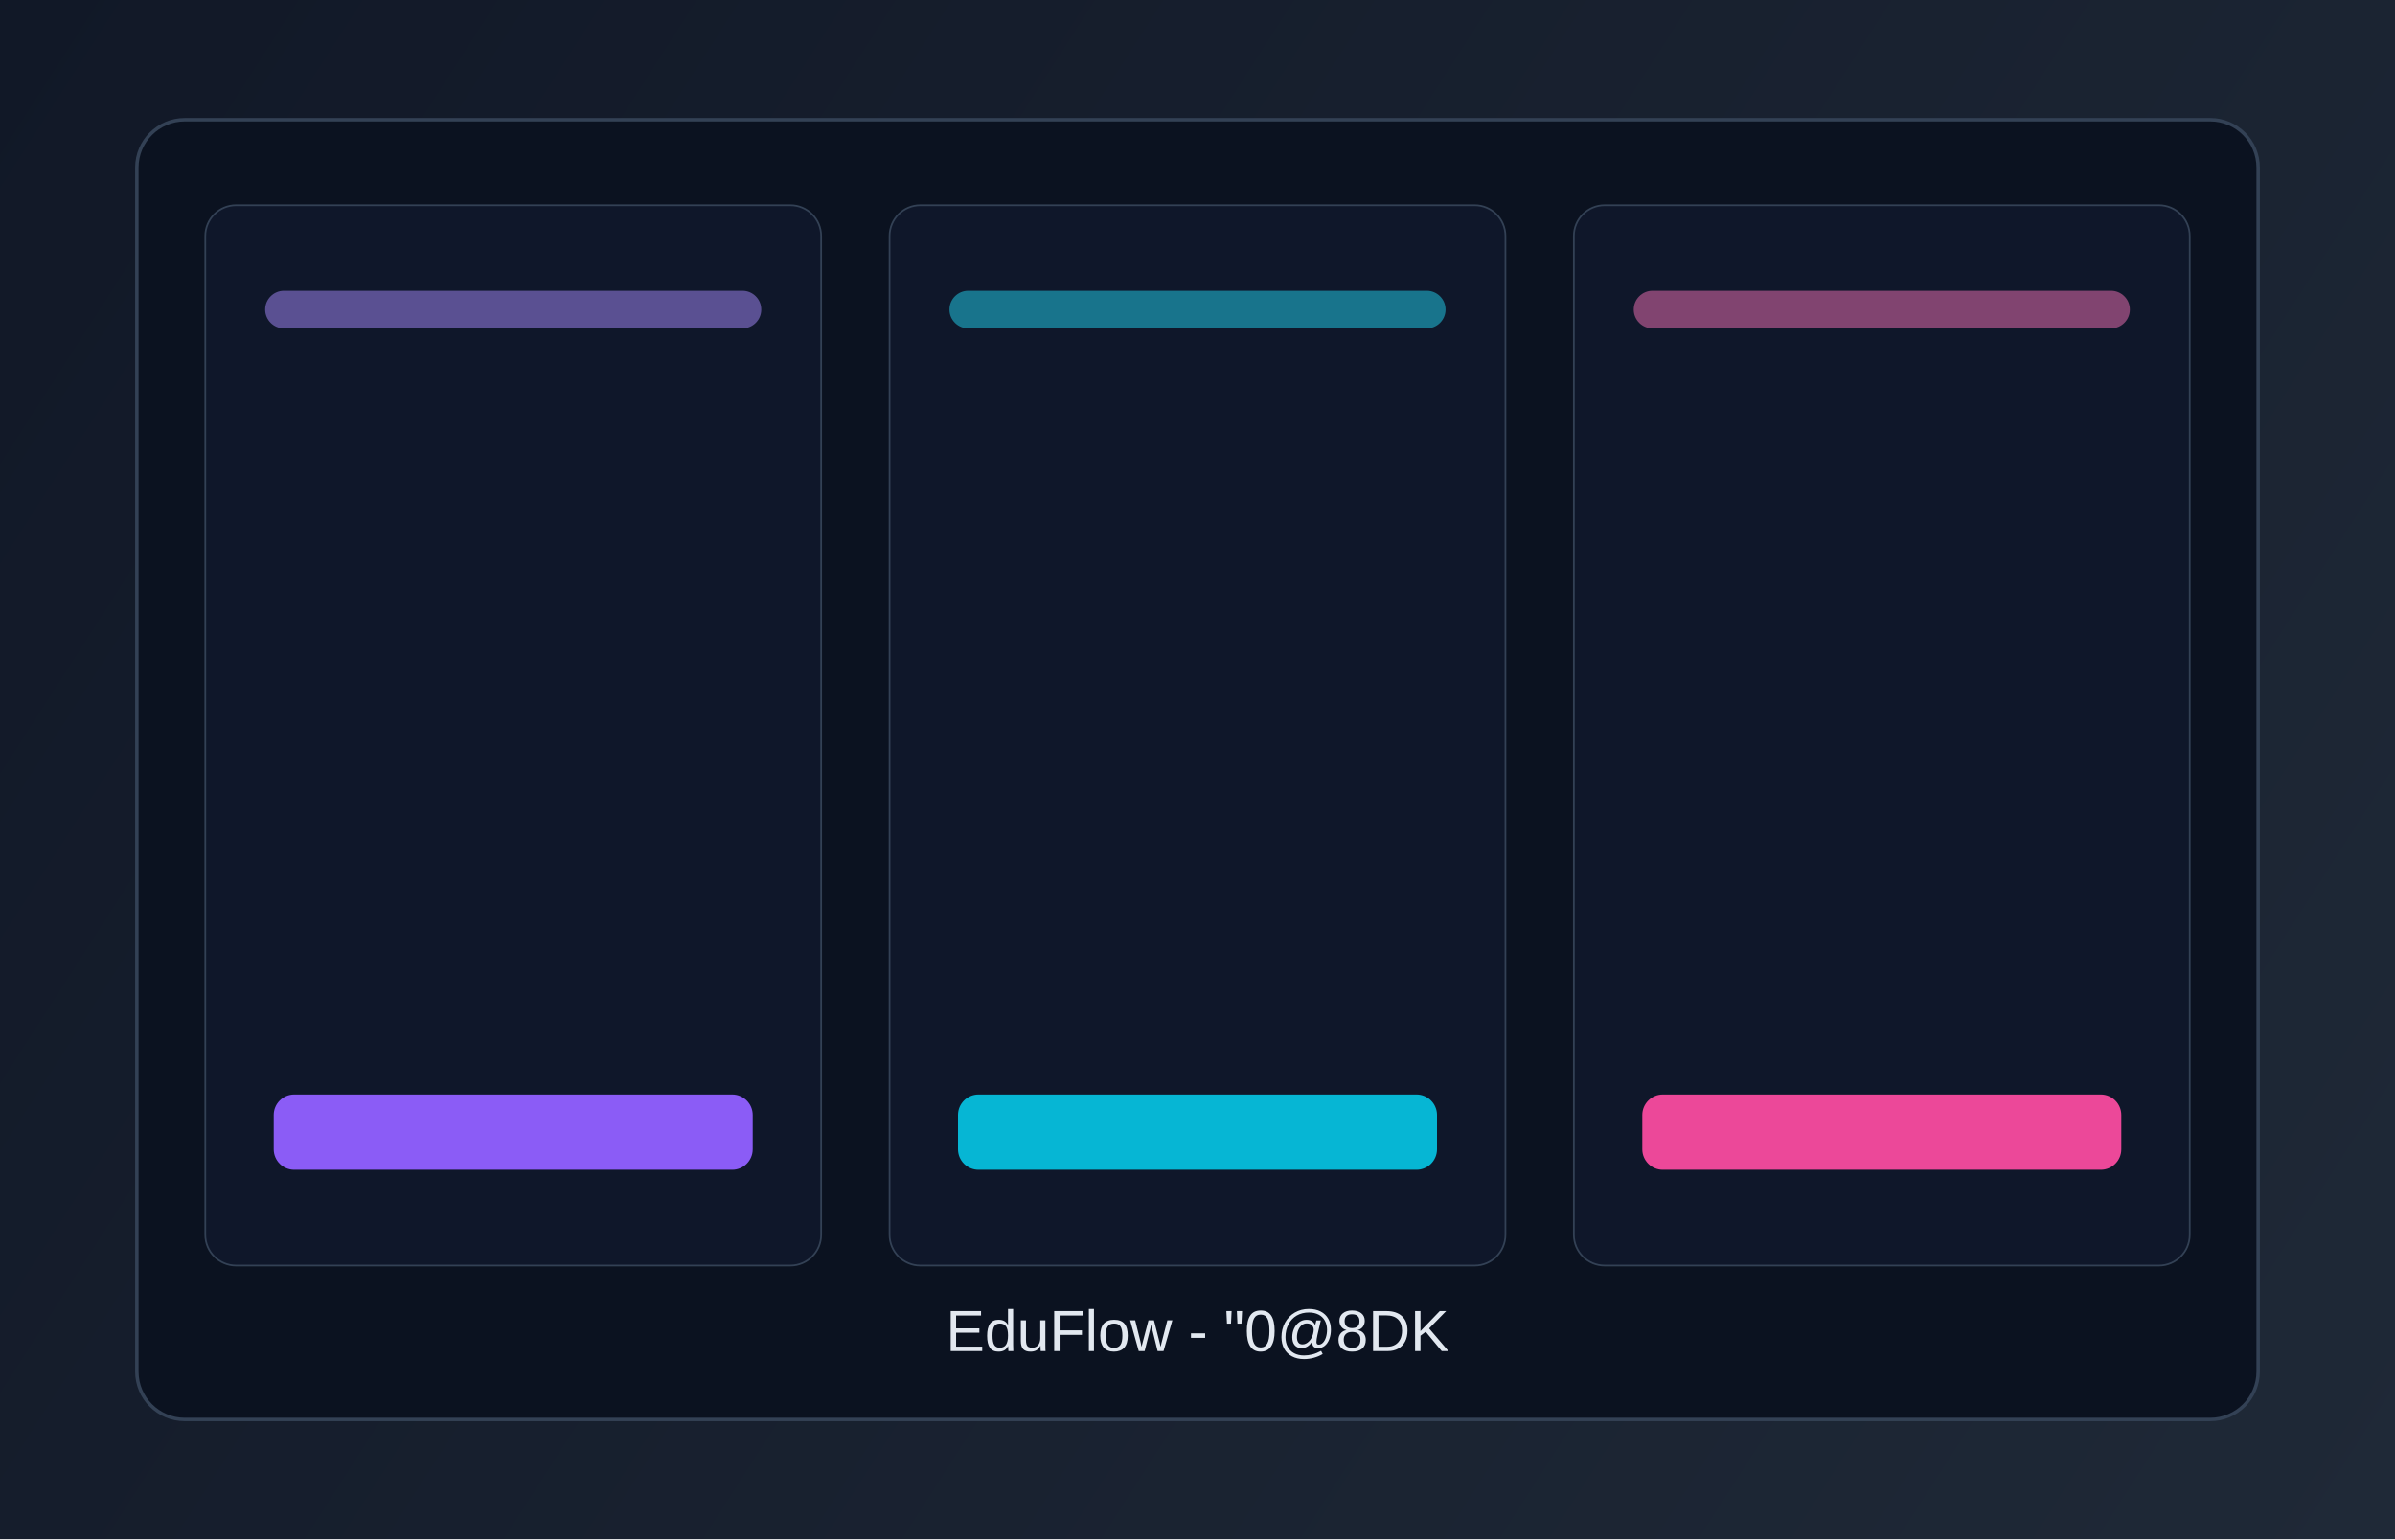
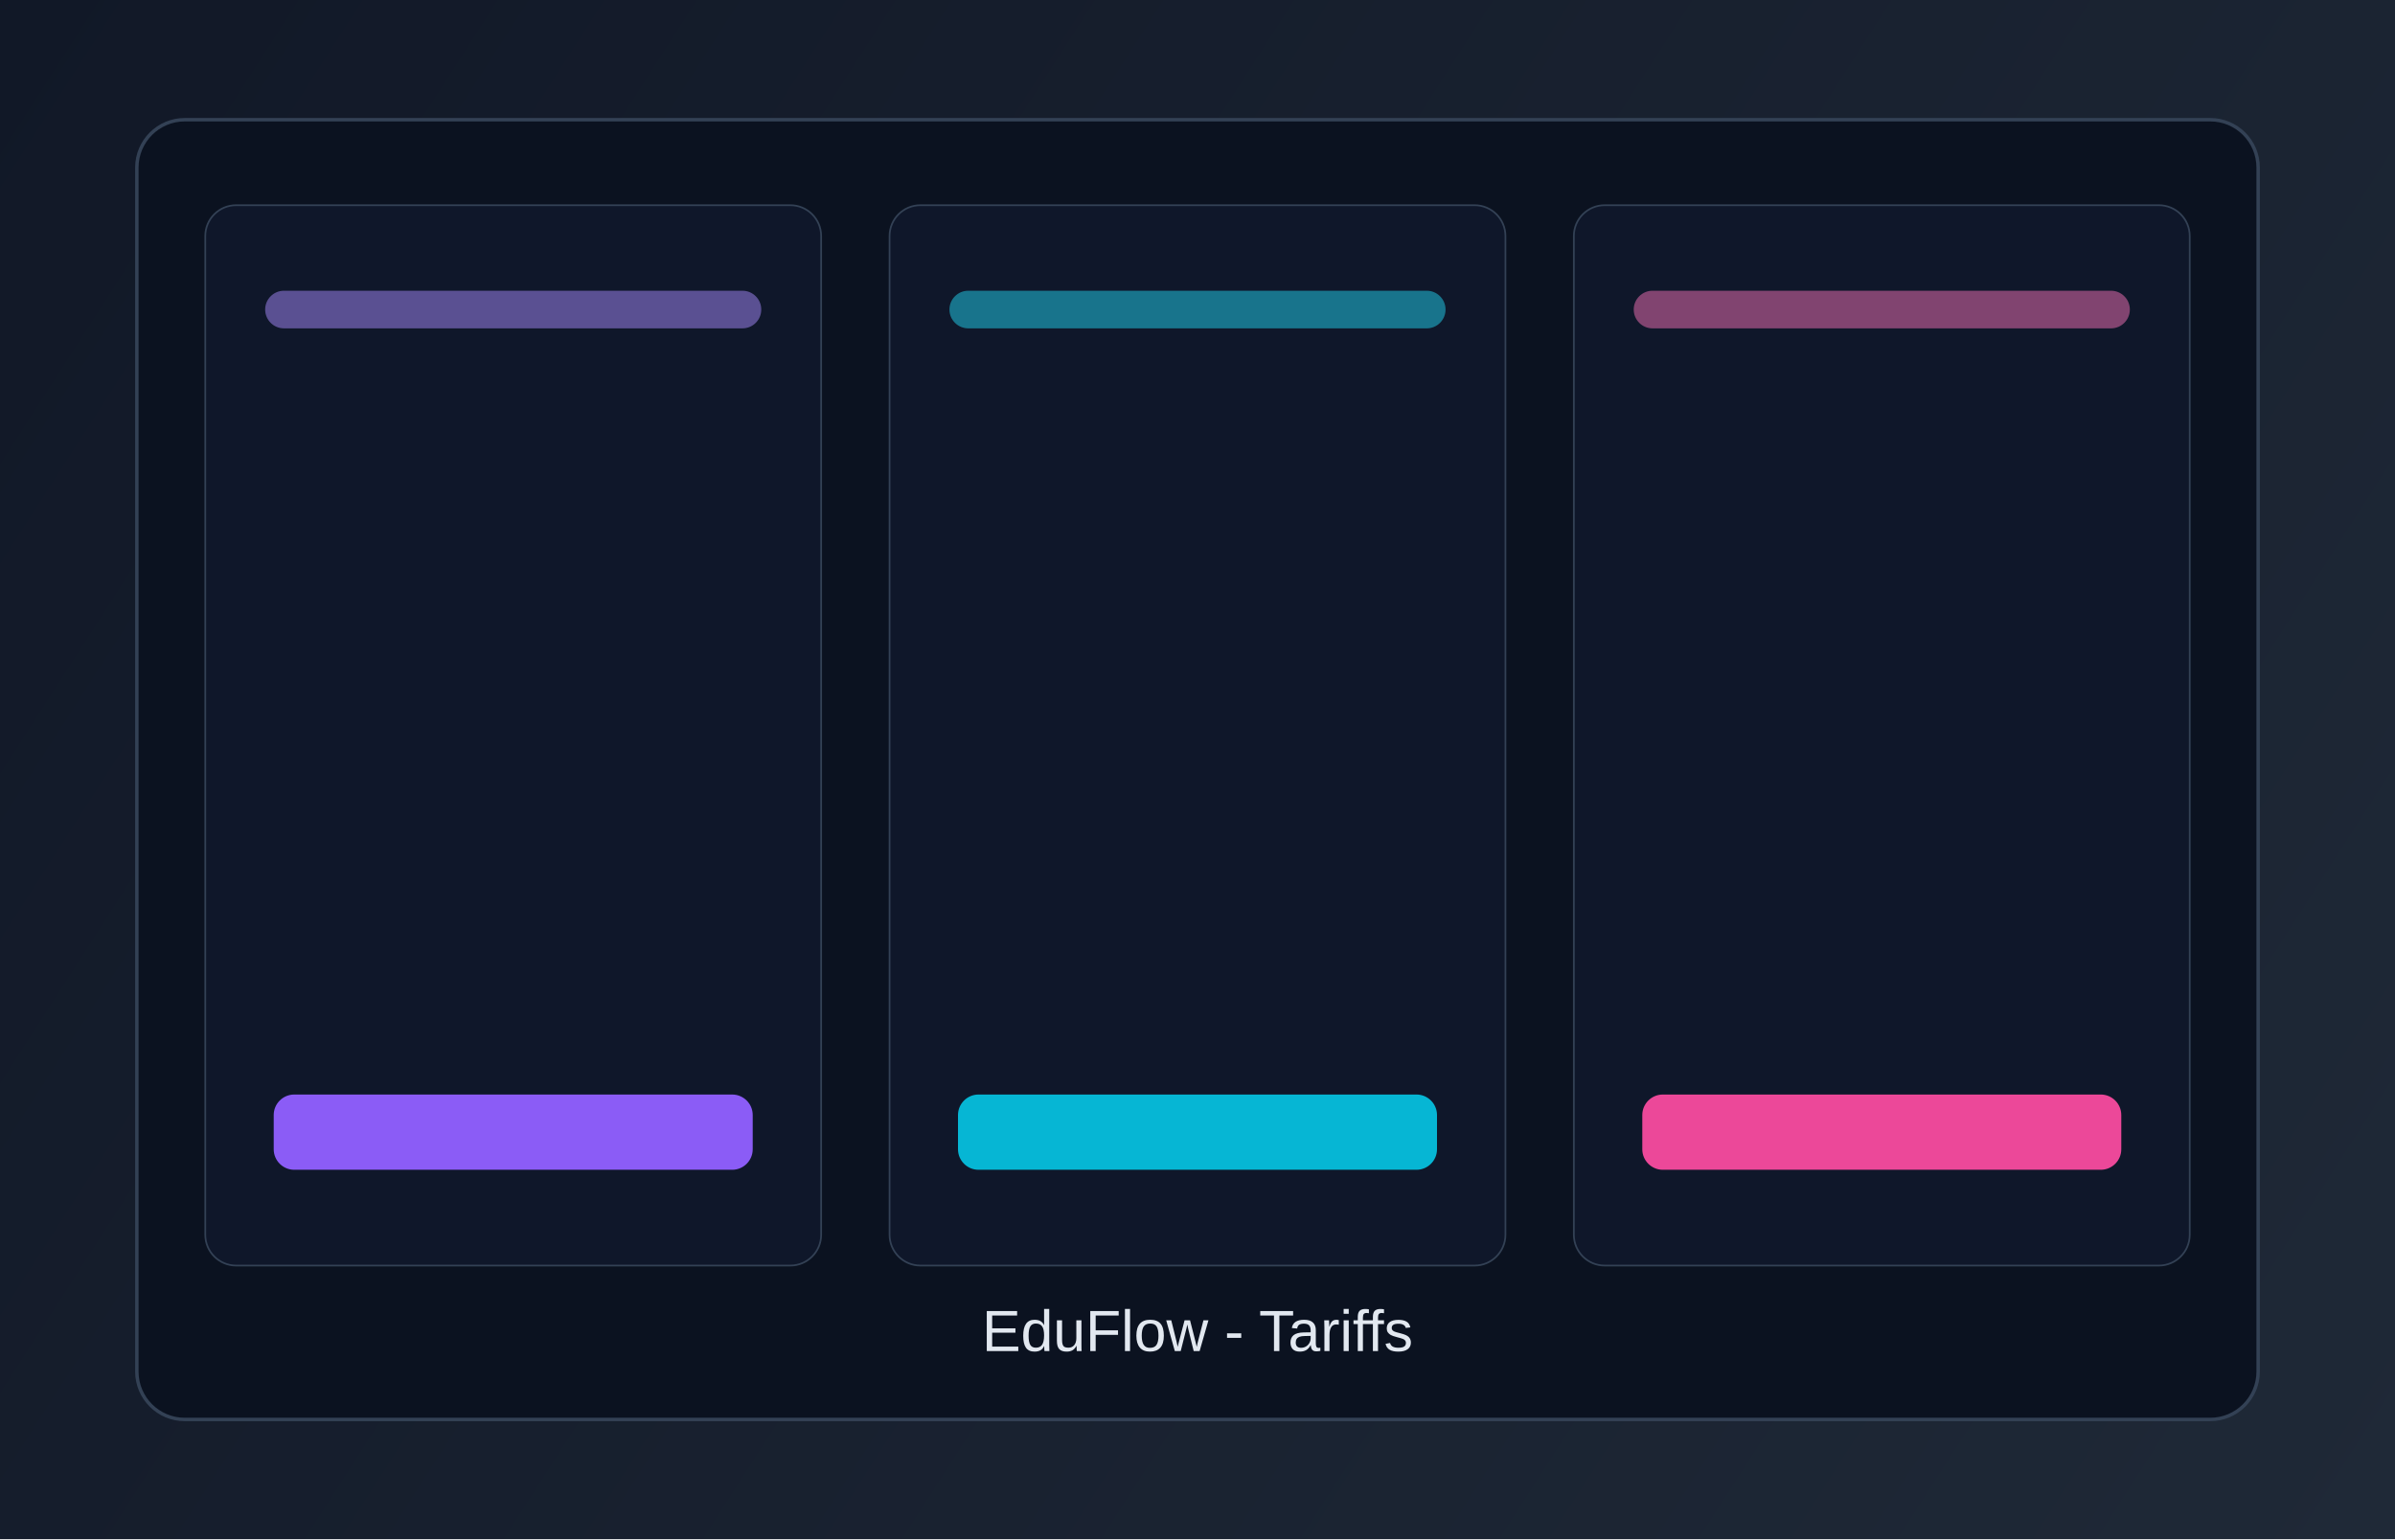
<svg xmlns="http://www.w3.org/2000/svg" width="1400" height="900" viewBox="0 0 1400 900" fill="none">
  <defs>
    <linearGradient id="bg2" x1="0" y1="0" x2="1400" y2="900" gradientUnits="userSpaceOnUse">
      <stop stop-color="#111827" />
      <stop offset="1" stop-color="#1F2937" />
    </linearGradient>
  </defs>
  <rect width="1400" height="900" fill="url(#bg2)" />
  <rect x="80" y="70" width="1240" height="760" rx="28" fill="#0B1220" stroke="#334155" stroke-width="2" />
  <rect x="120" y="120" width="360" height="620" rx="18" fill="#0F172A" stroke="#334155" />
  <rect x="520" y="120" width="360" height="620" rx="18" fill="#0F172A" stroke="#334155" />
  <rect x="920" y="120" width="360" height="620" rx="18" fill="#0F172A" stroke="#334155" />
  <rect x="155" y="170" width="290" height="22" rx="11" fill="#A78BFA" fill-opacity="0.5" />
  <rect x="555" y="170" width="290" height="22" rx="11" fill="#22D3EE" fill-opacity="0.5" />
  <rect x="955" y="170" width="290" height="22" rx="11" fill="#F472B6" fill-opacity="0.5" />
  <rect x="160" y="640" width="280" height="44" rx="12" fill="#8B5CF6" />
  <rect x="560" y="640" width="280" height="44" rx="12" fill="#06B6D4" />
  <rect x="960" y="640" width="280" height="44" rx="12" fill="#EC4899" />
-   <text x="700" y="790" text-anchor="middle" fill="#E2E8F0" font-size="34" font-family="Arial, sans-serif">EduFlow - "0@8DK</text>
+   <text x="700" y="790" text-anchor="middle" fill="#E2E8F0" font-size="34" font-family="Arial, sans-serif">EduFlow - Tariffs</text>
</svg>
